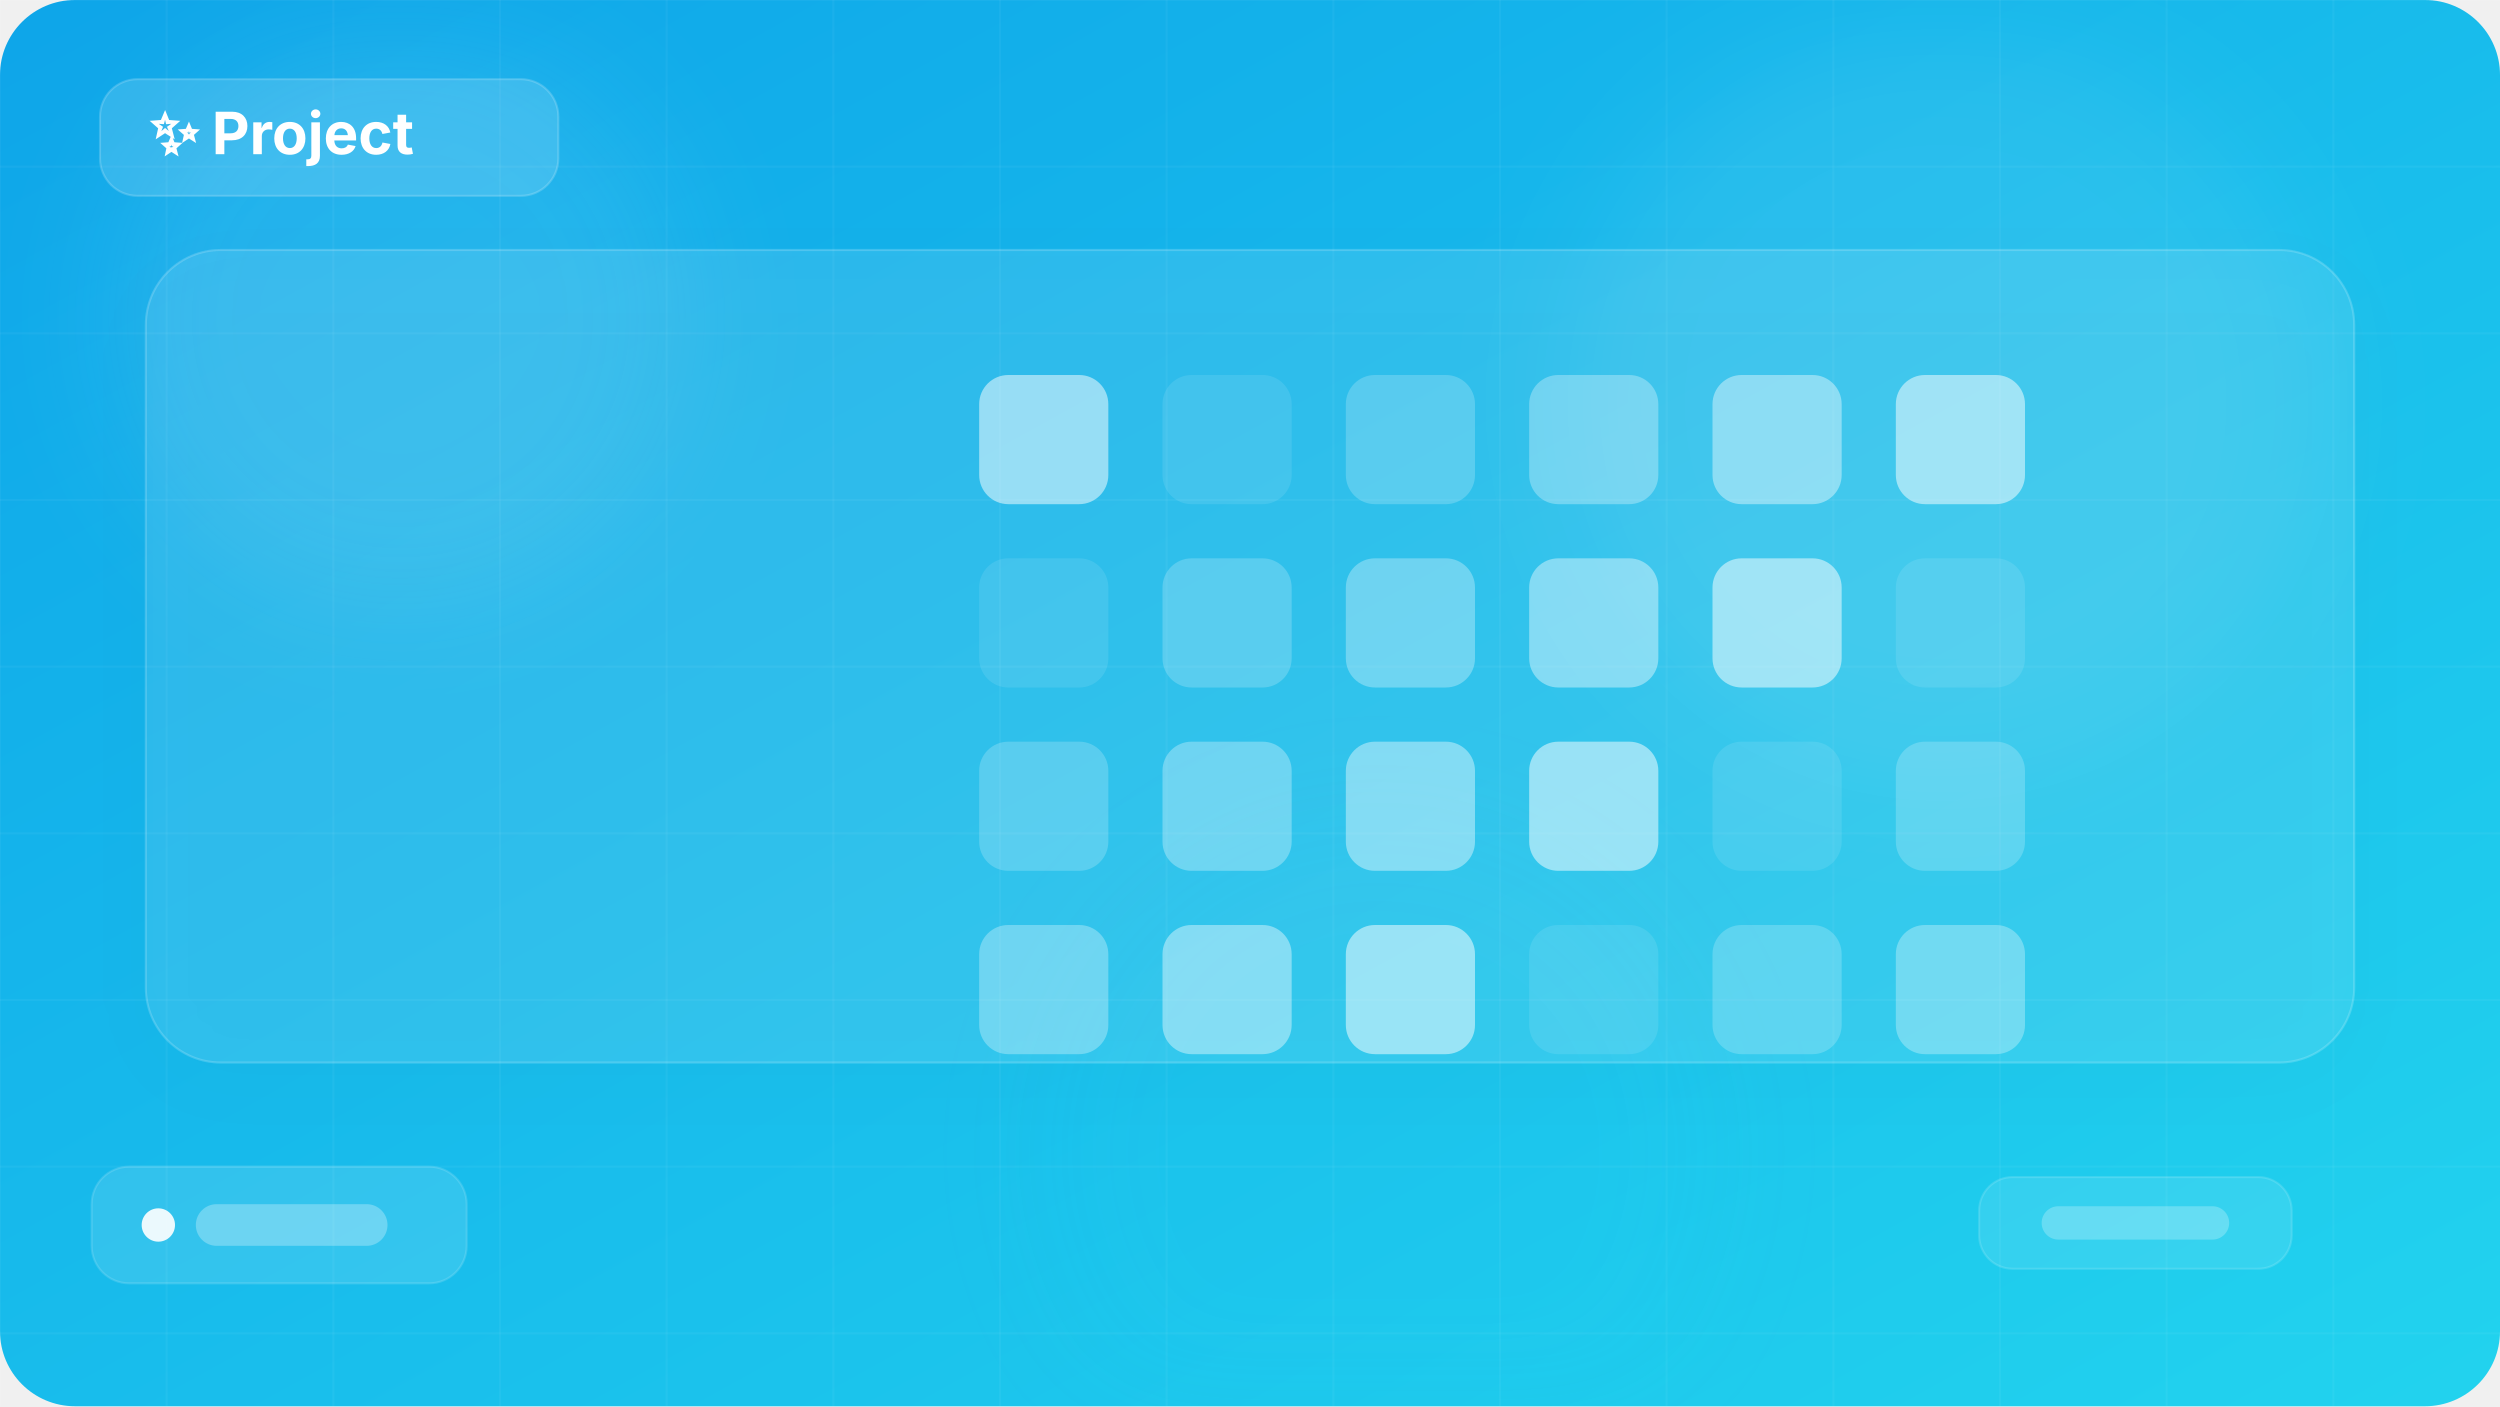
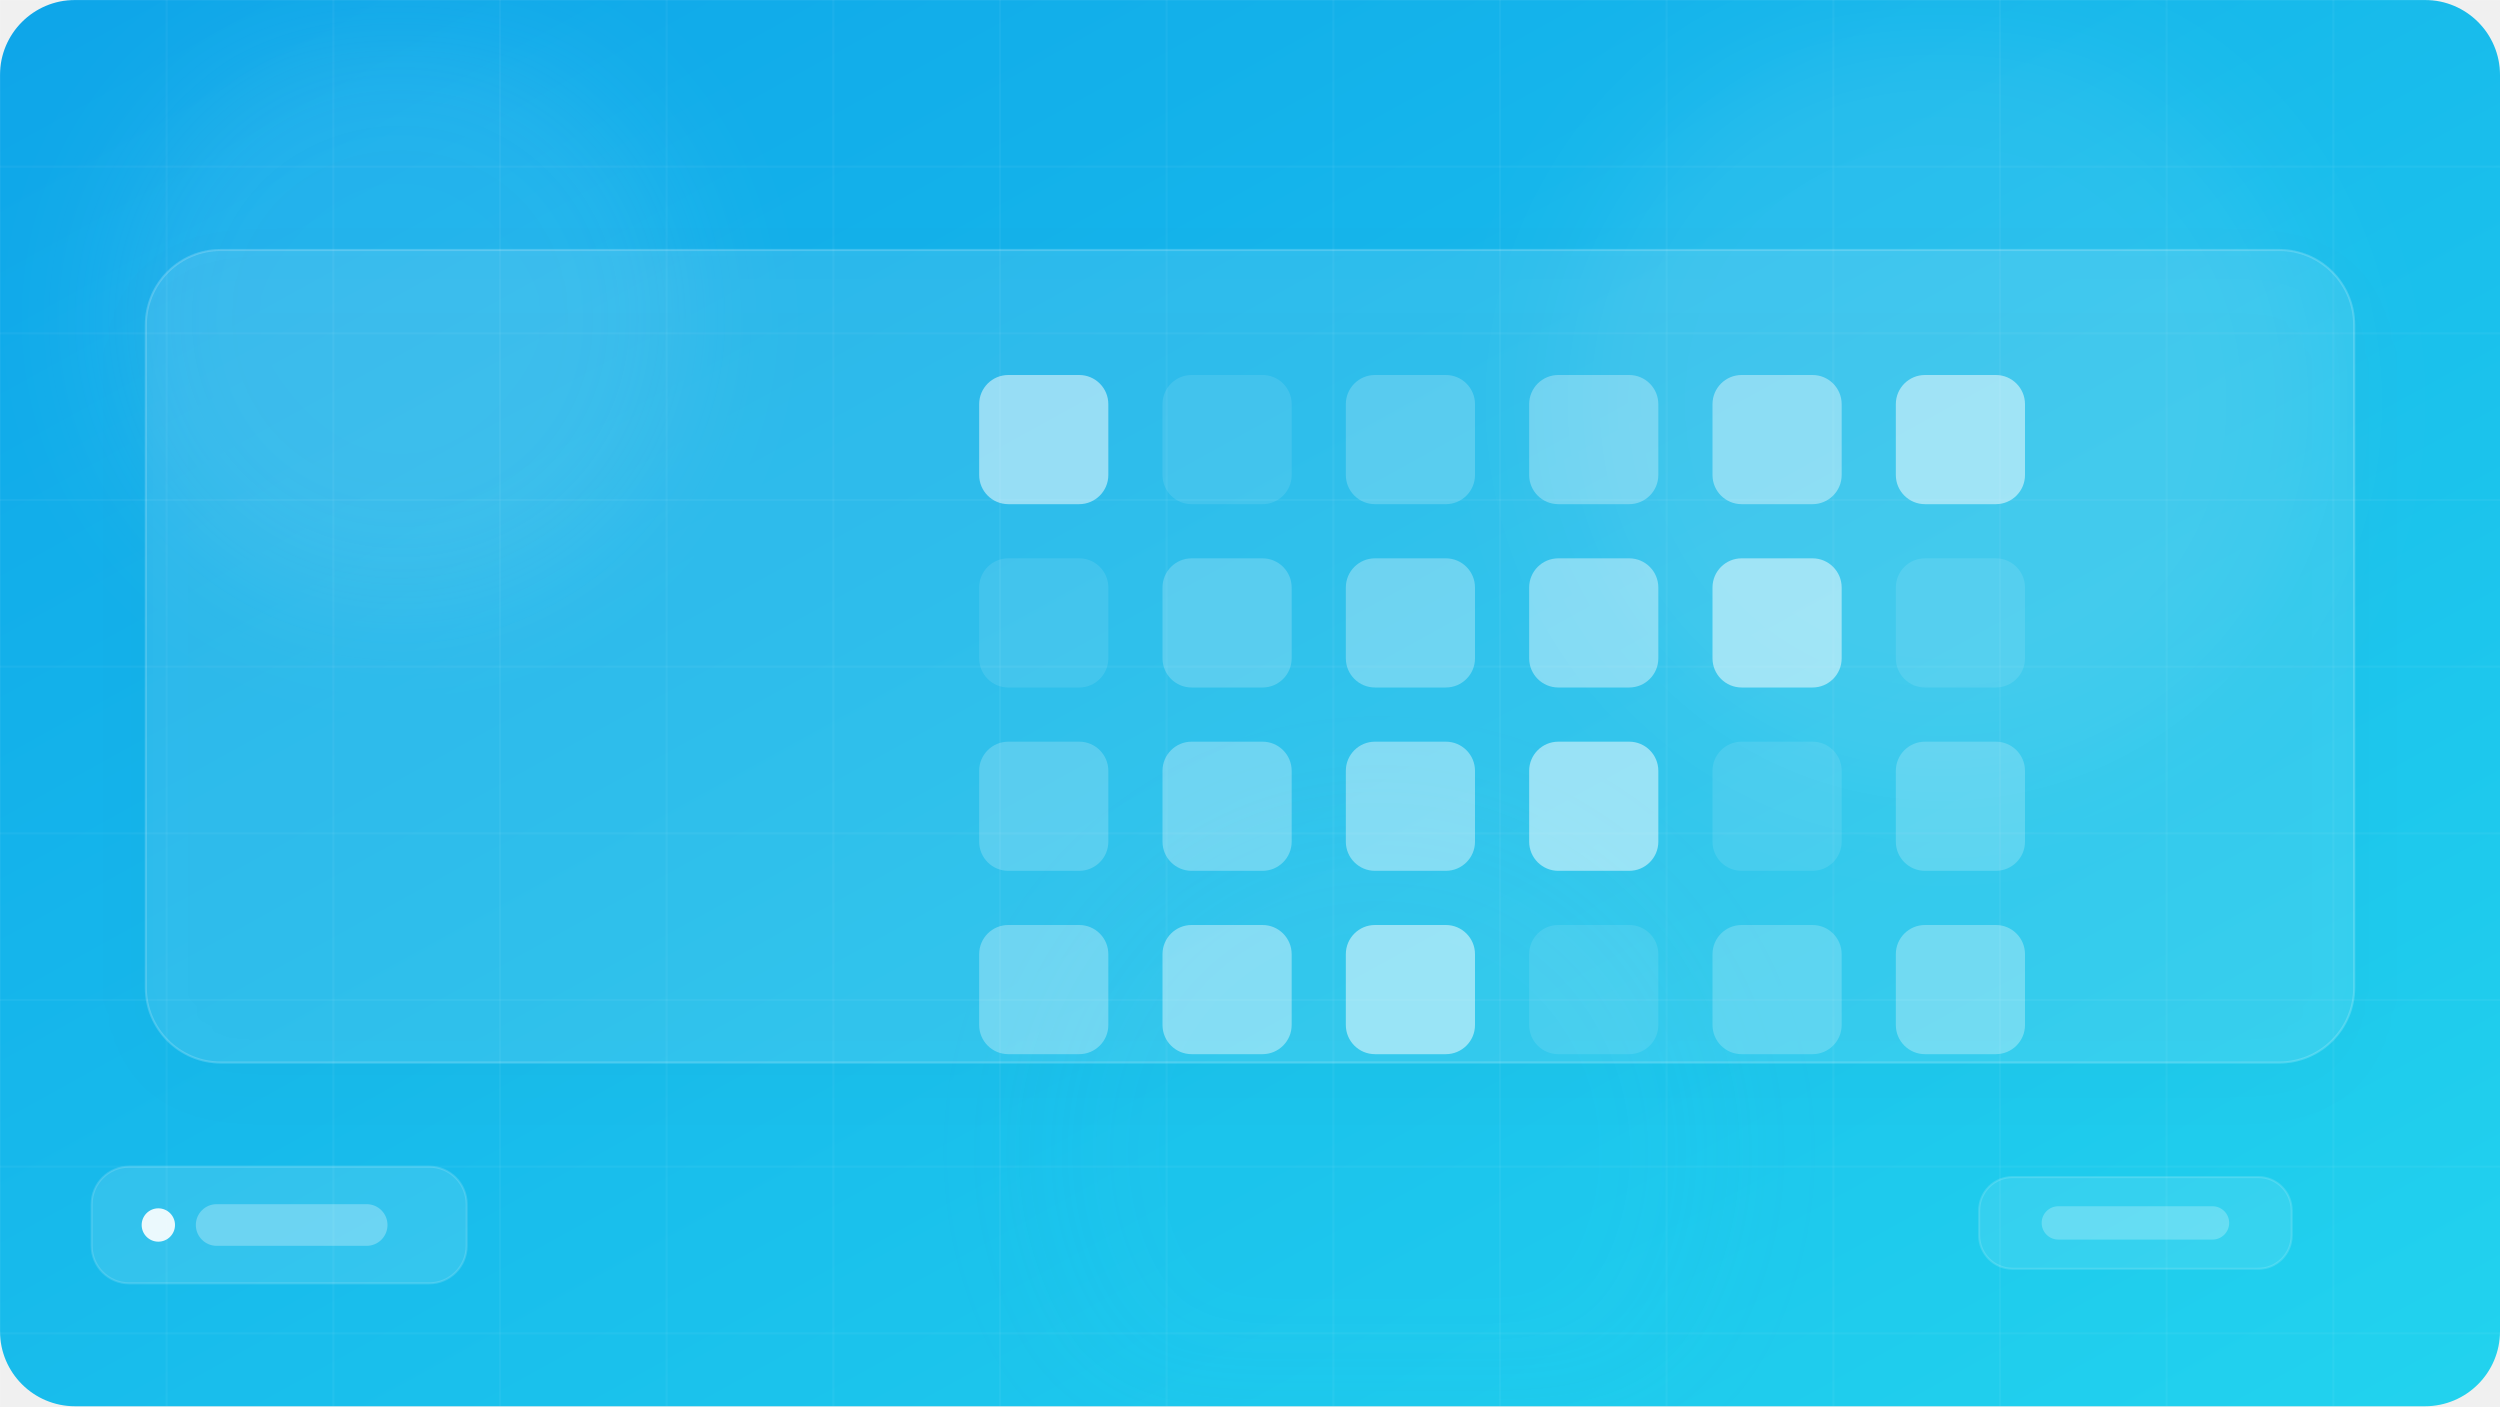
<svg xmlns="http://www.w3.org/2000/svg" width="1200" height="675" viewBox="0 0 1200 675" fill="none">
  <defs>
    <linearGradient id="bg" x1="0" y1="0" x2="1" y2="1">
      <stop offset="0%" stop-color="#0EA5E9" />
      <stop offset="100%" stop-color="#22D3EE" />
    </linearGradient>
    <linearGradient id="glass" x1="0" y1="0" x2="1" y2="1">
      <stop offset="0%" stop-color="rgba(255,255,255,0.18)" />
      <stop offset="100%" stop-color="rgba(255,255,255,0.06)" />
    </linearGradient>
    <linearGradient id="accent" x1="0" y1="0" x2="1" y2="1">
      <stop offset="0%" stop-color="#CFFAFE" />
      <stop offset="100%" stop-color="#ffffff" />
    </linearGradient>
    <filter id="shadow" x="-50%" y="-50%" width="200%" height="200%">
      <feDropShadow dx="0" dy="10" stdDeviation="18" flood-color="#000000" flood-opacity="0.16" />
    </filter>
    <filter id="soft" x="-50%" y="-50%" width="200%" height="200%">
      <feGaussianBlur stdDeviation="30" />
    </filter>
  </defs>
  <rect width="1200" height="675" rx="36" fill="url(#bg)" />
  <circle cx="192" cy="153" r="140" fill="#CFFAFE" opacity="0.1" filter="url(#soft)" />
  <circle cx="932" cy="193" r="180" fill="#ffffff" opacity="0.08" filter="url(#soft)" />
  <circle cx="662" cy="553" r="160" fill="#22D3EE" opacity="0.06" filter="url(#soft)" />
  <g>
    <line x1="0" y1="0" x2="0" y2="675" stroke="#FFFFFF" stroke-opacity="0.04" />
    <line x1="80" y1="0" x2="80" y2="675" stroke="#FFFFFF" stroke-opacity="0.04" />
    <line x1="160" y1="0" x2="160" y2="675" stroke="#FFFFFF" stroke-opacity="0.04" />
    <line x1="240" y1="0" x2="240" y2="675" stroke="#FFFFFF" stroke-opacity="0.04" />
    <line x1="320" y1="0" x2="320" y2="675" stroke="#FFFFFF" stroke-opacity="0.04" />
    <line x1="400" y1="0" x2="400" y2="675" stroke="#FFFFFF" stroke-opacity="0.04" />
    <line x1="480" y1="0" x2="480" y2="675" stroke="#FFFFFF" stroke-opacity="0.04" />
    <line x1="560" y1="0" x2="560" y2="675" stroke="#FFFFFF" stroke-opacity="0.04" />
    <line x1="640" y1="0" x2="640" y2="675" stroke="#FFFFFF" stroke-opacity="0.04" />
    <line x1="720" y1="0" x2="720" y2="675" stroke="#FFFFFF" stroke-opacity="0.04" />
    <line x1="800" y1="0" x2="800" y2="675" stroke="#FFFFFF" stroke-opacity="0.04" />
    <line x1="880" y1="0" x2="880" y2="675" stroke="#FFFFFF" stroke-opacity="0.04" />
    <line x1="960" y1="0" x2="960" y2="675" stroke="#FFFFFF" stroke-opacity="0.04" />
    <line x1="1040" y1="0" x2="1040" y2="675" stroke="#FFFFFF" stroke-opacity="0.04" />
    <line x1="1120" y1="0" x2="1120" y2="675" stroke="#FFFFFF" stroke-opacity="0.04" />
    <line x1="0" y1="0" x2="1200" y2="0" stroke="#FFFFFF" stroke-opacity="0.04" />
    <line x1="0" y1="80" x2="1200" y2="80" stroke="#FFFFFF" stroke-opacity="0.04" />
    <line x1="0" y1="160" x2="1200" y2="160" stroke="#FFFFFF" stroke-opacity="0.04" />
    <line x1="0" y1="240" x2="1200" y2="240" stroke="#FFFFFF" stroke-opacity="0.04" />
    <line x1="0" y1="320" x2="1200" y2="320" stroke="#FFFFFF" stroke-opacity="0.04" />
    <line x1="0" y1="400" x2="1200" y2="400" stroke="#FFFFFF" stroke-opacity="0.04" />
    <line x1="0" y1="480" x2="1200" y2="480" stroke="#FFFFFF" stroke-opacity="0.04" />
    <line x1="0" y1="560" x2="1200" y2="560" stroke="#FFFFFF" stroke-opacity="0.04" />
    <line x1="0" y1="640" x2="1200" y2="640" stroke="#FFFFFF" stroke-opacity="0.04" />
  </g>
-   <g>
-     <rect x="48" y="38" width="220" height="56" rx="18" fill="#FFFFFF" fill-opacity="0.14" stroke="#FFFFFF" stroke-opacity="0.18" />
-     <text x="72" y="74" font-family="Inter, Arial, sans-serif" font-size="28" font-weight="700" fill="#FFFFFF">✨ Project</text>
-   </g>
  <g filter="url(#shadow)">
    <rect x="70" y="120" width="1060" height="390" rx="36" fill="#FFFFFF" fill-opacity="0.1" stroke="#FFFFFF" stroke-opacity="0.18" />
  </g>
  <rect x="470" y="180" width="62" height="62" rx="14" fill="#FFFFFF" fill-opacity="0.5" />
  <rect x="558" y="180" width="62" height="62" rx="14" fill="#FFFFFF" fill-opacity="0.1" />
  <rect x="646" y="180" width="62" height="62" rx="14" fill="#FFFFFF" fill-opacity="0.2" />
  <rect x="734" y="180" width="62" height="62" rx="14" fill="#FFFFFF" fill-opacity="0.3" />
  <rect x="822" y="180" width="62" height="62" rx="14" fill="#FFFFFF" fill-opacity="0.4" />
  <rect x="910" y="180" width="62" height="62" rx="14" fill="#FFFFFF" fill-opacity="0.5" />
  <rect x="470" y="268" width="62" height="62" rx="14" fill="#FFFFFF" fill-opacity="0.1" />
  <rect x="558" y="268" width="62" height="62" rx="14" fill="#FFFFFF" fill-opacity="0.2" />
  <rect x="646" y="268" width="62" height="62" rx="14" fill="#FFFFFF" fill-opacity="0.3" />
  <rect x="734" y="268" width="62" height="62" rx="14" fill="#FFFFFF" fill-opacity="0.4" />
  <rect x="822" y="268" width="62" height="62" rx="14" fill="#FFFFFF" fill-opacity="0.5" />
  <rect x="910" y="268" width="62" height="62" rx="14" fill="#FFFFFF" fill-opacity="0.1" />
  <rect x="470" y="356" width="62" height="62" rx="14" fill="#FFFFFF" fill-opacity="0.2" />
  <rect x="558" y="356" width="62" height="62" rx="14" fill="#FFFFFF" fill-opacity="0.3" />
  <rect x="646" y="356" width="62" height="62" rx="14" fill="#FFFFFF" fill-opacity="0.4" />
  <rect x="734" y="356" width="62" height="62" rx="14" fill="#FFFFFF" fill-opacity="0.5" />
  <rect x="822" y="356" width="62" height="62" rx="14" fill="#FFFFFF" fill-opacity="0.1" />
  <rect x="910" y="356" width="62" height="62" rx="14" fill="#FFFFFF" fill-opacity="0.2" />
  <rect x="470" y="444" width="62" height="62" rx="14" fill="#FFFFFF" fill-opacity="0.3" />
  <rect x="558" y="444" width="62" height="62" rx="14" fill="#FFFFFF" fill-opacity="0.4" />
  <rect x="646" y="444" width="62" height="62" rx="14" fill="#FFFFFF" fill-opacity="0.5" />
  <rect x="734" y="444" width="62" height="62" rx="14" fill="#FFFFFF" fill-opacity="0.1" />
  <rect x="822" y="444" width="62" height="62" rx="14" fill="#FFFFFF" fill-opacity="0.2" />
  <rect x="910" y="444" width="62" height="62" rx="14" fill="#FFFFFF" fill-opacity="0.3" />
  <g>
    <rect x="44" y="560" width="180" height="56" rx="18" fill="#FFFFFF" fill-opacity="0.12" stroke="#FFFFFF" stroke-opacity="0.14" />
    <circle cx="76" cy="588" r="8" fill="#FFFFFF" fill-opacity="0.9" />
    <rect x="94" y="578" width="92" height="20" rx="10" fill="#FFFFFF" fill-opacity="0.28" />
  </g>
  <g>
    <rect x="950" y="565" width="150" height="44" rx="16" fill="#FFFFFF" fill-opacity="0.10" stroke="#FFFFFF" stroke-opacity="0.14" />
    <rect x="980" y="579" width="90" height="16" rx="8" fill="#FFFFFF" fill-opacity="0.24" />
  </g>
</svg>
